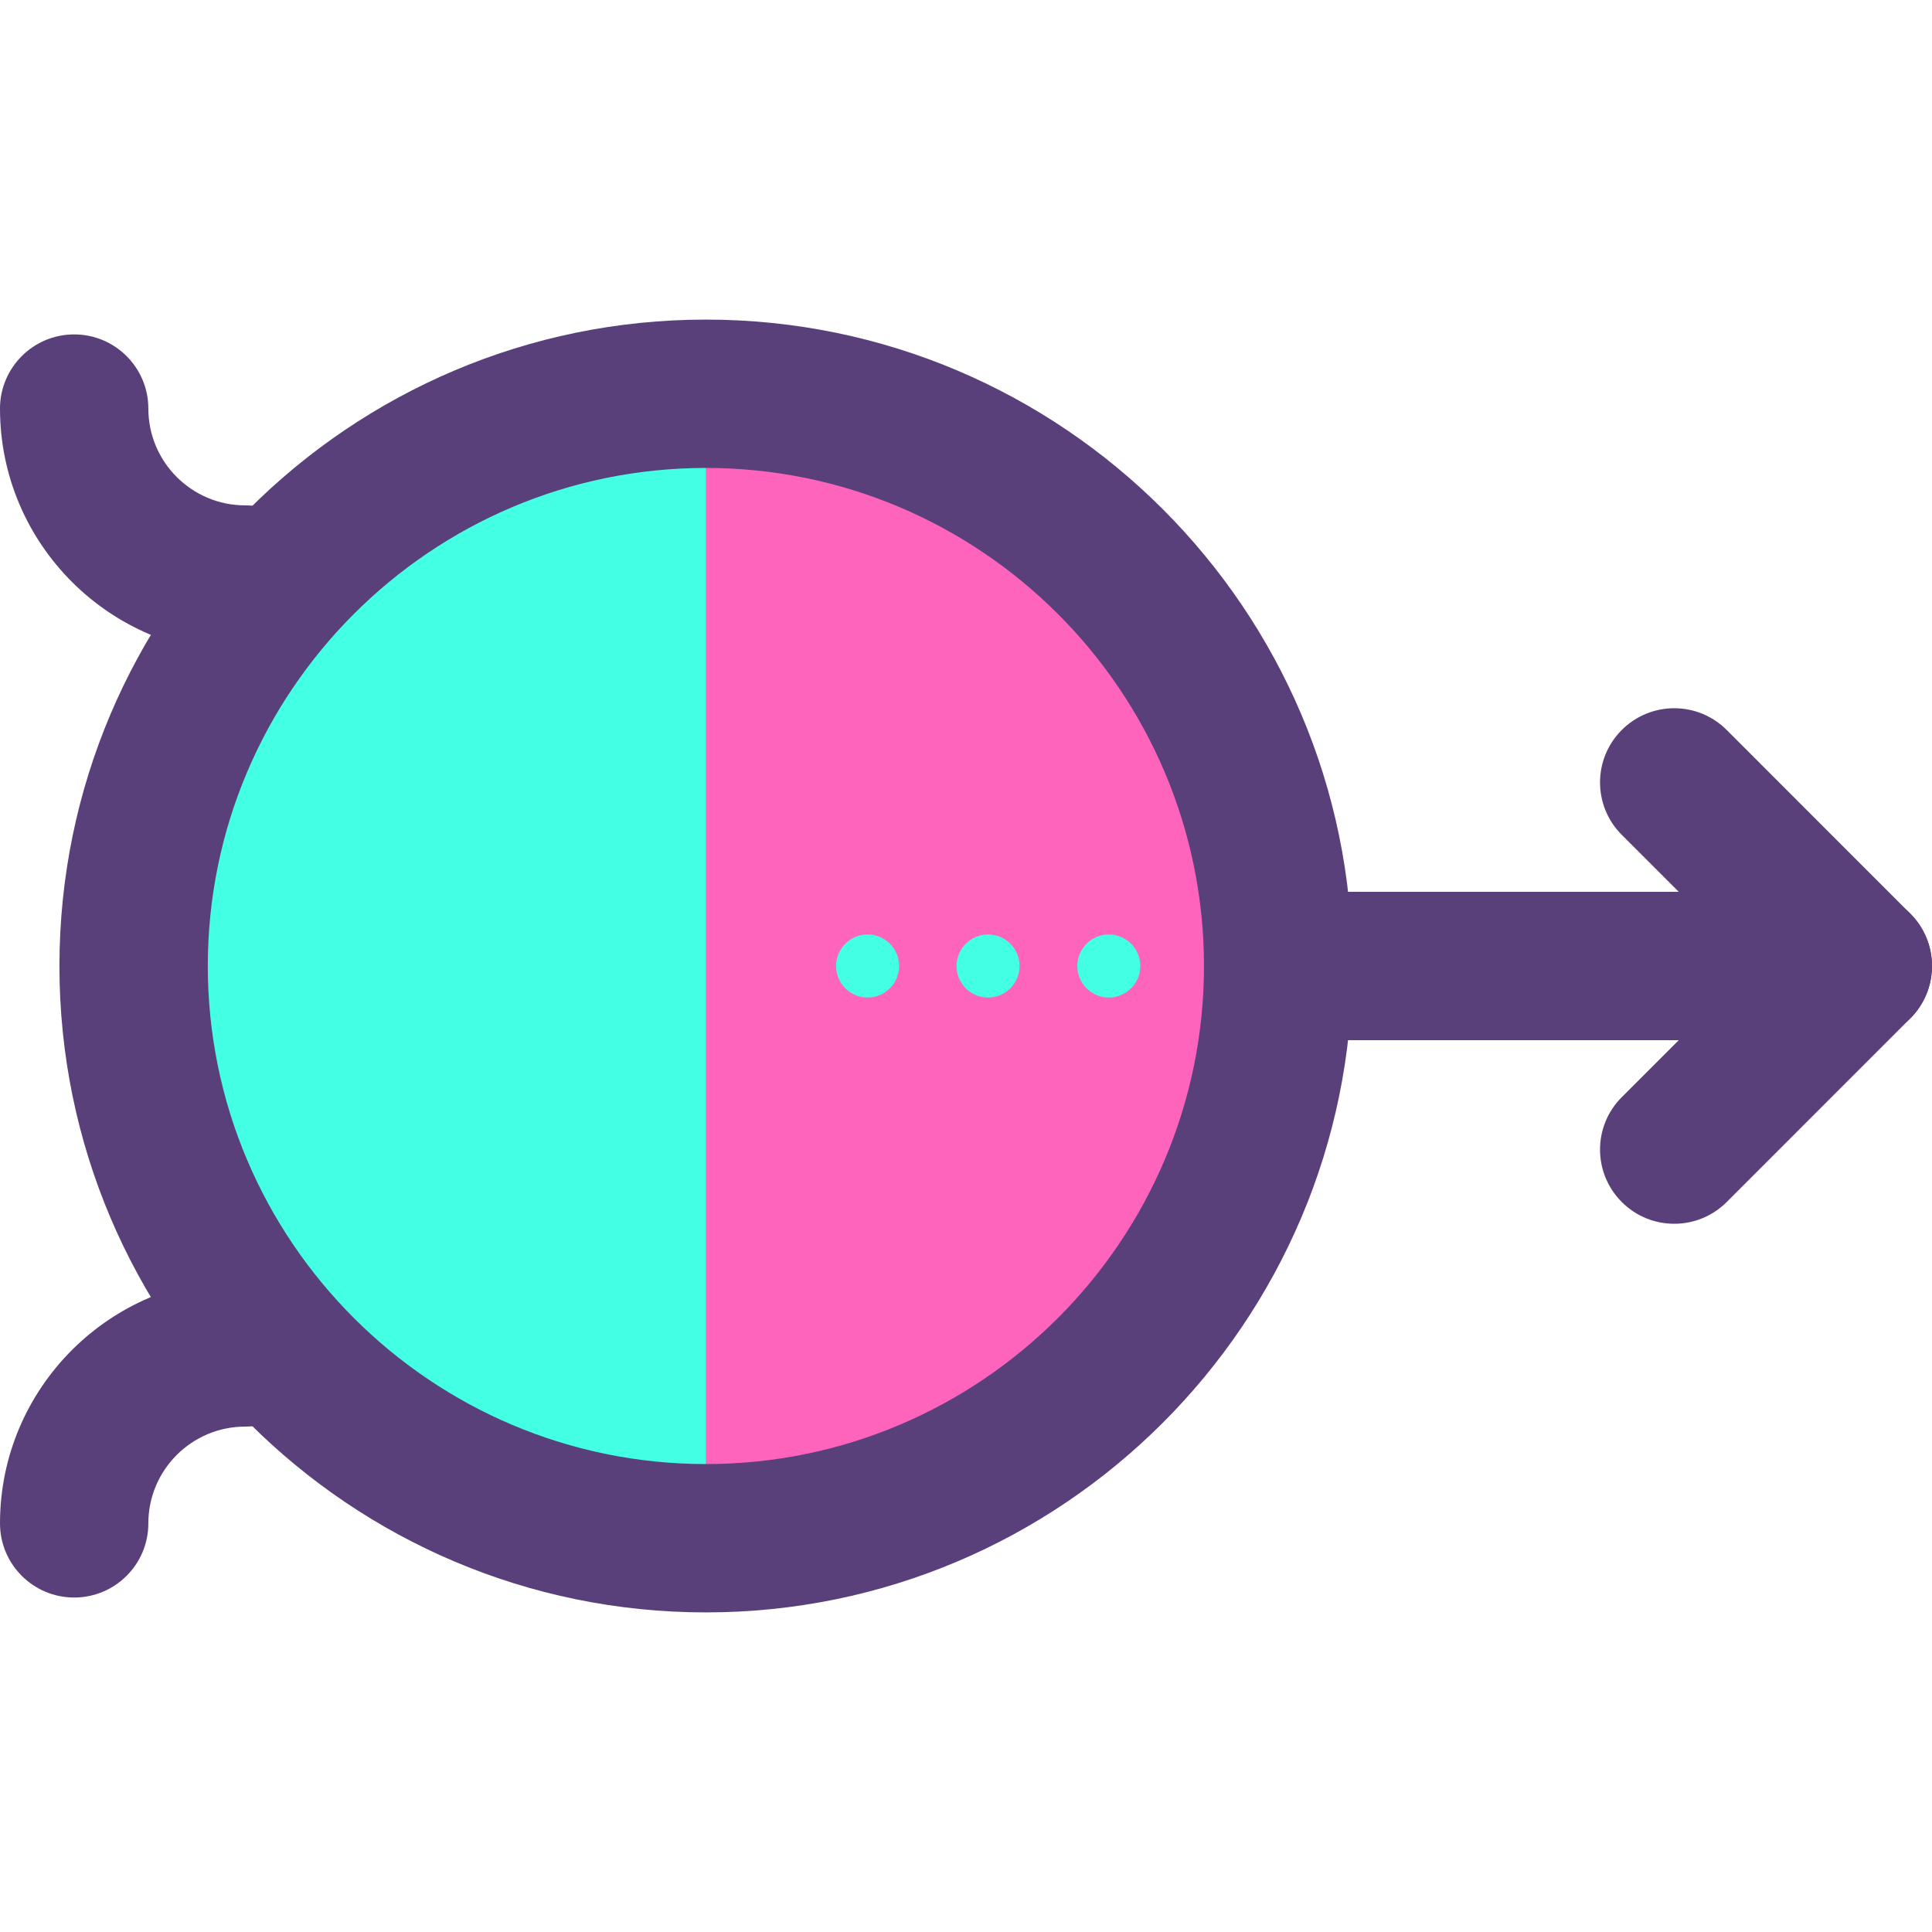
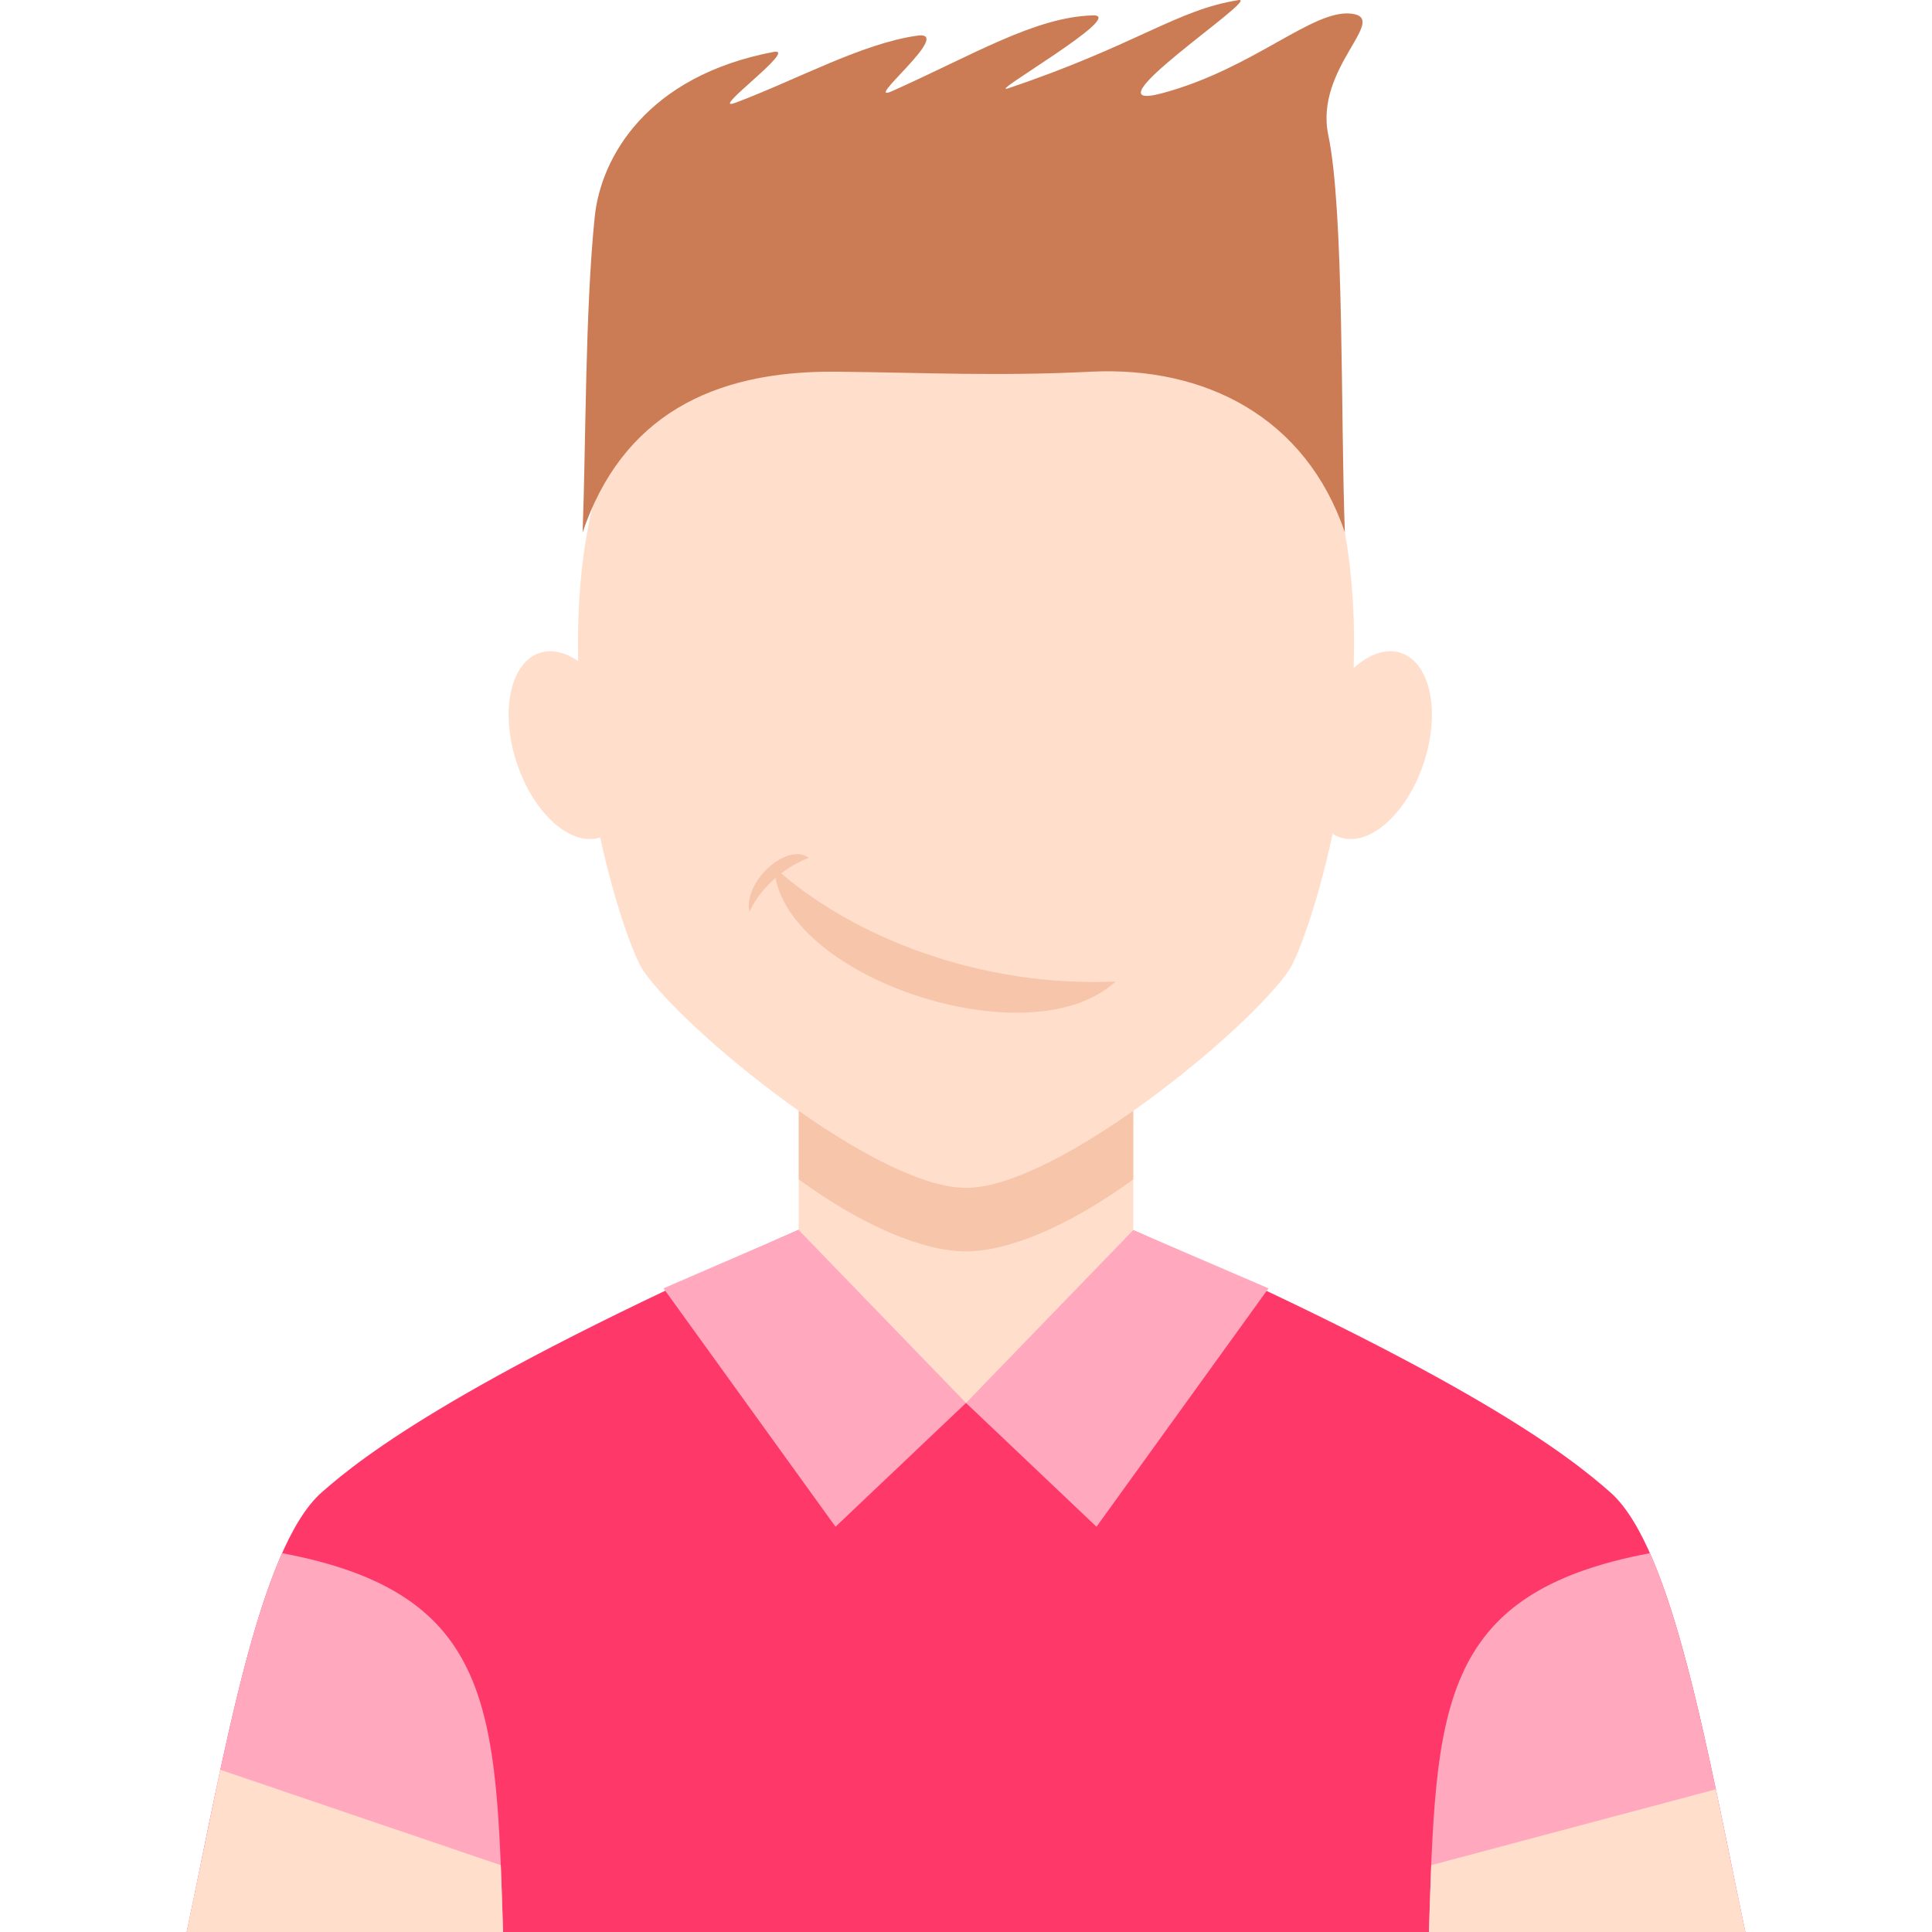
- <svg xmlns="http://www.w3.org/2000/svg" version="1.1" id="Layer_1" x="0px" y="0px" viewBox="0 0 504.123 504.123" style="enable-background:new 0 0 504.123 504.123;" xml:space="preserve">
-   <circle style="fill:#43FFE4;" cx="184.186" cy="252.062" r="149.323" />
-   <path style="fill:#FF64BD;" d="M184.186,102.747c82.456,0,149.323,66.844,149.323,149.315c0,82.456-66.867,149.315-149.323,149.315" />
-   <path style="fill:#5A407A;" d="M184.186,420.73c-93.003,0-168.676-75.658-168.676-168.669S91.183,83.393,184.186,83.393  s168.676,75.666,168.676,168.669S277.181,420.73,184.186,420.73z M184.186,122.1c-71.664,0-129.961,58.297-129.961,129.961  s58.297,129.961,129.961,129.961s129.969-58.297,129.969-129.961S255.842,122.1,184.186,122.1z" />
-   <path style="fill:#5A407A;" d="M484.769,271.415H333.509c-10.689,0-19.354-8.665-19.354-19.354c0-10.689,8.665-19.354,19.354-19.354  h151.261c10.681,0,19.354,8.665,19.354,19.354C504.123,262.751,495.451,271.415,484.769,271.415z" />
-   <path style="fill:#FF240D;" d="M63.961,151.229c-24.639,0-44.607-19.976-44.607-44.607" />
-   <path style="fill:#5A407A;" d="M63.961,170.575C28.696,170.575,0,141.887,0,106.614c0-10.689,8.665-19.354,19.354-19.354  s19.354,8.665,19.354,19.354c0,13.926,11.327,25.253,25.253,25.253c10.681,0,19.354,8.665,19.354,19.361  C83.314,161.918,74.65,170.575,63.961,170.575z" />
-   <path style="fill:#FF240D;" d="M19.354,397.493c0-24.639,19.968-44.607,44.607-44.607" />
-   <path style="fill:#5A407A;" d="M19.354,416.847C8.665,416.847,0,408.182,0,397.493c0-35.273,28.704-63.961,63.961-63.961  c10.681,0,19.354,8.665,19.354,19.354c0,10.689-8.672,19.361-19.354,19.361c-13.926,0-25.253,11.327-25.253,25.253  C38.707,408.182,30.043,416.847,19.354,416.847z" />
+ <svg xmlns="http://www.w3.org/2000/svg" version="1.1" id="Capa_1" x="0px" y="0px" viewBox="0 0 145.566 145.566" style="enable-background:new 0 0 145.566 145.566;" xml:space="preserve">
  <g>
-     <circle style="fill:#43FFE4;" cx="226.383" cy="252.062" r="8.224" />
-     <circle style="fill:#43FFE4;" cx="257.812" cy="252.062" r="8.224" />
-     <circle style="fill:#43FFE4;" cx="289.319" cy="252.062" r="8.224" />
+     <path style="fill-rule:evenodd;clip-rule:evenodd;fill:#FF386A;" d="M61.045,92.281c-25.952,11.377-33.736,17.443-36.813,20.166   c-4.742,4.196-7.365,19.838-10.163,33.12h58.716h58.714c-2.797-13.281-5.42-28.924-10.162-33.12   c-3.077-2.723-10.577-8.633-36.528-20.01L61.045,92.281z" />
+     <path style="fill-rule:evenodd;clip-rule:evenodd;fill:#FFDECC;" d="M85.384,69.602v28.767c-3.524,4.428-8.136,7.126-12.6,7.336   c-4.759,0.224-9.362-2.336-12.602-7.336V69.602C60.182,54.069,85.384,54.069,85.384,69.602z" />
+     <path style="fill-rule:evenodd;clip-rule:evenodd;fill:#F7C5AA;" d="M85.384,69.602v19.26c-4.768,3.476-9.364,5.423-12.6,5.423   c-3.236,0-7.834-1.947-12.602-5.422v-19.26C60.182,54.069,85.384,54.069,85.384,69.602z" />
+     <path style="fill-rule:evenodd;clip-rule:evenodd;fill:#FFDECC;" d="M72.784,17.955c-42.292,0-27.083,51.102-24.32,55.169   c3.045,4.486,17.486,16.376,24.32,16.376c6.832,0,21.273-11.89,24.319-16.376C99.866,69.057,115.075,17.955,72.784,17.955z" />
+     <path style="fill-rule:evenodd;clip-rule:evenodd;fill:#F7C5AA;" d="M84.048,73.951c-9.916,0.456-19.721-3.195-25.716-8.609   C58.706,73.548,77.596,79.937,84.048,73.951z" />
+     <path style="fill-rule:evenodd;clip-rule:evenodd;fill:#F7C5AA;" d="M60.938,64.63c-2.067,0.803-3.74,2.436-4.476,4.084   C55.979,66.47,59.272,63.422,60.938,64.63z" />
+     <path style="fill-rule:evenodd;clip-rule:evenodd;fill:#CC7C54;" d="M63.041,28.005c-9.471-0.102-16.198,3.43-19.145,12.11   c0.249-6.503,0.186-16.729,0.914-23.782c0.462-4.466,3.905-10.595,13.466-12.419c1.963-0.374-4.972,4.618-2.88,3.834   c4.655-1.744,9.542-4.476,13.719-5.062c2.865-0.402-4.247,5.228-1.896,4.178c6.124-2.736,10.77-5.588,15.135-5.706   c2.626-0.07-8.214,6.108-6.375,5.489C85.637,3.395,88.64,0.74,93.322,0.006c1.746-0.273-11.967,8.697-5.724,7.009   c6.894-1.864,11.327-6.352,14.236-5.984c2.891,0.366-2.818,4.098-1.753,9.155c1.207,5.726,0.921,21.369,1.248,29.93   c-2.946-8.68-10.532-12.538-19.144-12.11C75.131,28.356,69.995,28.08,63.041,28.005z" />
+     <ellipse transform="matrix(-0.3127 -0.9498 0.9498 -0.3127 3.0578 114.4942)" style="fill-rule:evenodd;clip-rule:evenodd;fill:#FFDECC;" cx="42.951" cy="56.141" rx="7.317" ry="4.231" />
+     <ellipse transform="matrix(0.3128 -0.9498 0.9498 0.3128 17.638 136.6604)" style="fill-rule:evenodd;clip-rule:evenodd;fill:#FFDECC;" cx="103.261" cy="56.141" rx="7.317" ry="4.231" />
+     <g>
+       <polygon style="fill-rule:evenodd;clip-rule:evenodd;fill:#FFA8BE;" points="60.167,92.667 49.992,97.069 62.952,115.032     72.784,105.705   " />
+       <polygon style="fill-rule:evenodd;clip-rule:evenodd;fill:#FFA8BE;" points="85.384,92.685 95.575,97.069 82.615,115.032     72.784,105.705   " />
+     </g>
+     <path style="fill-rule:evenodd;clip-rule:evenodd;fill:#FFA8BE;" d="M21.253,117.023c-2.986,6.728-5.034,18.332-7.184,28.543   h23.836C37.371,128.907,37.341,120.047,21.253,117.023z" />
+     <path style="fill-rule:evenodd;clip-rule:evenodd;fill:#FFA8BE;" d="M124.313,117.023c2.986,6.728,5.034,18.332,7.185,28.543   h-23.836C108.195,128.907,108.225,120.047,124.313,117.023z" />
+     <path style="fill-rule:evenodd;clip-rule:evenodd;fill:#FFDECC;" d="M129.278,134.814c0.348,1.698,1.872,9.1,2.22,10.752h-23.836   c0.057-1.766,0.108-3.443,0.173-5.036L129.278,134.814z" />
+     <path style="fill-rule:evenodd;clip-rule:evenodd;fill:#FFDECC;" d="M16.601,133.345c-0.347,1.697-2.185,10.57-2.533,12.221h23.836   c-0.057-1.766-0.107-3.443-0.172-5.036L16.601,133.345z" />
  </g>
-   <path style="fill:#5A407A;" d="M417.501,299.961c0-4.947,1.89-9.901,5.679-13.682l34.217-34.217l-34.217-34.217  c-7.57-7.562-7.57-19.81,0-27.372c7.562-7.562,19.803-7.562,27.372,0l47.892,47.907c7.57,7.554,7.57,19.803,0,27.364l-47.892,47.907  c-7.57,7.562-19.81,7.562-27.372,0C419.391,309.862,417.501,304.908,417.501,299.961z" />
  <g>
</g>
  <g>
</g>
  <g>
</g>
  <g>
</g>
  <g>
</g>
  <g>
</g>
  <g>
</g>
  <g>
</g>
  <g>
</g>
  <g>
</g>
  <g>
</g>
  <g>
</g>
  <g>
</g>
  <g>
</g>
  <g>
</g>
</svg>
